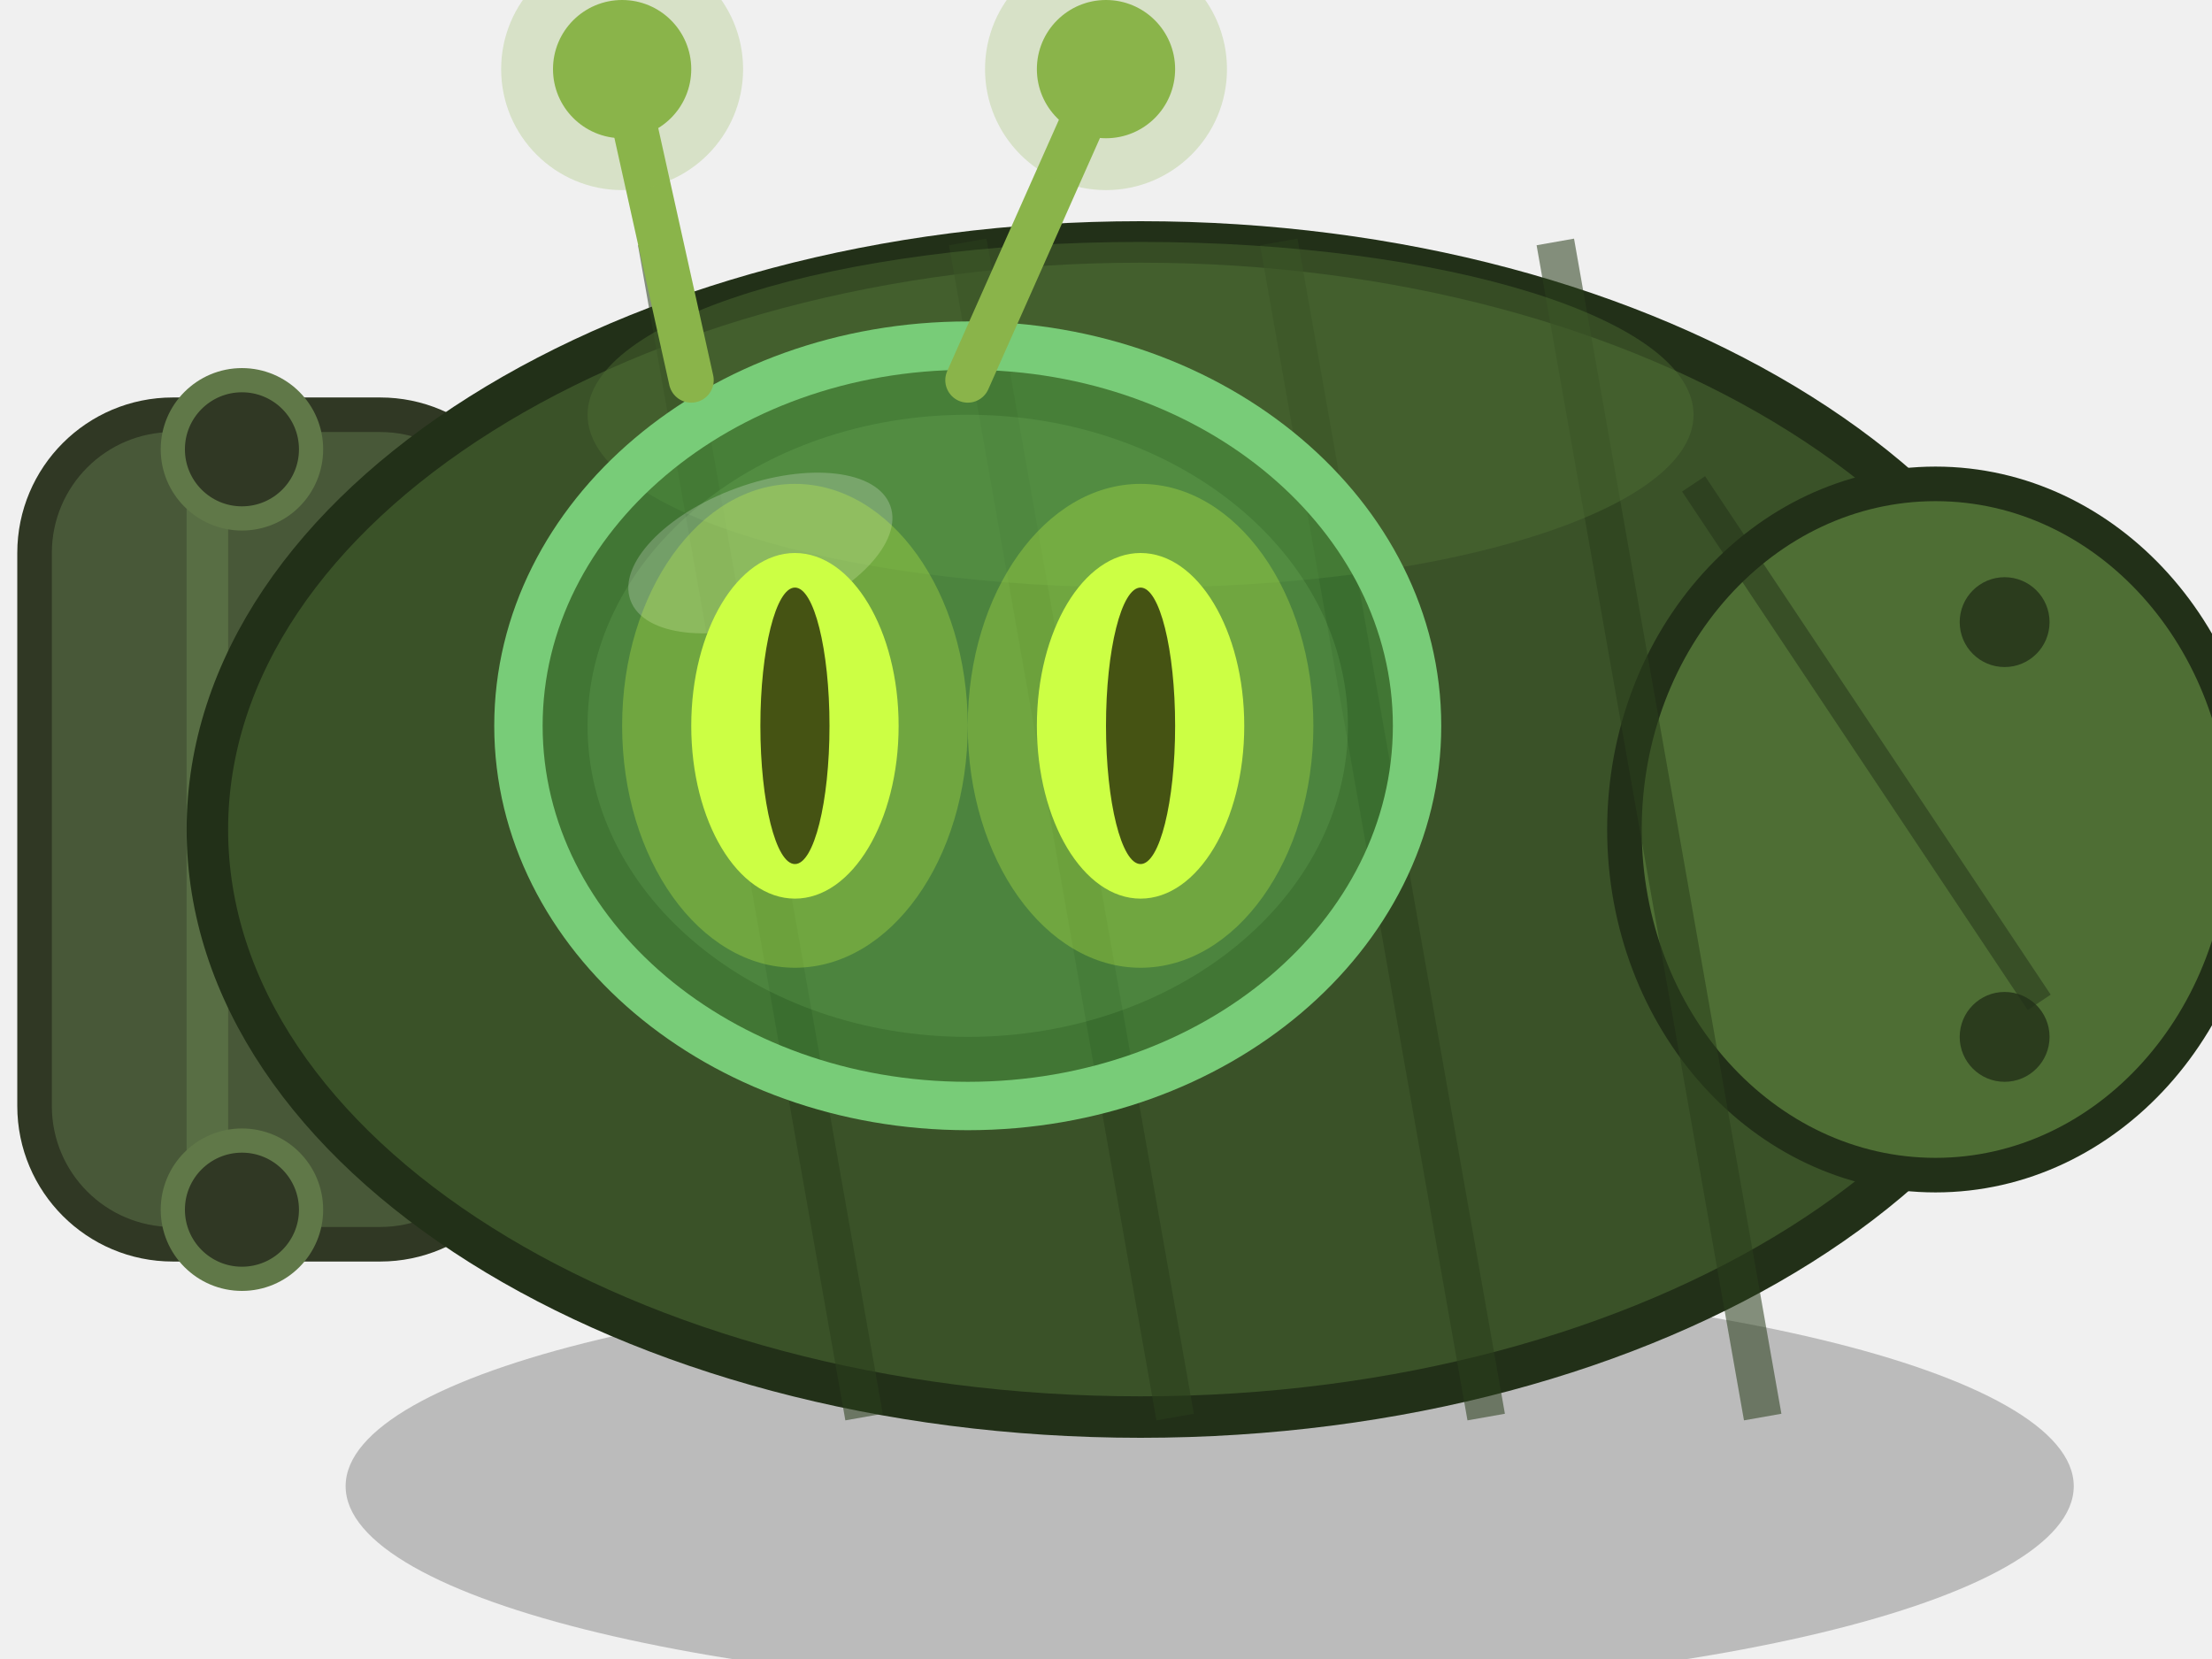
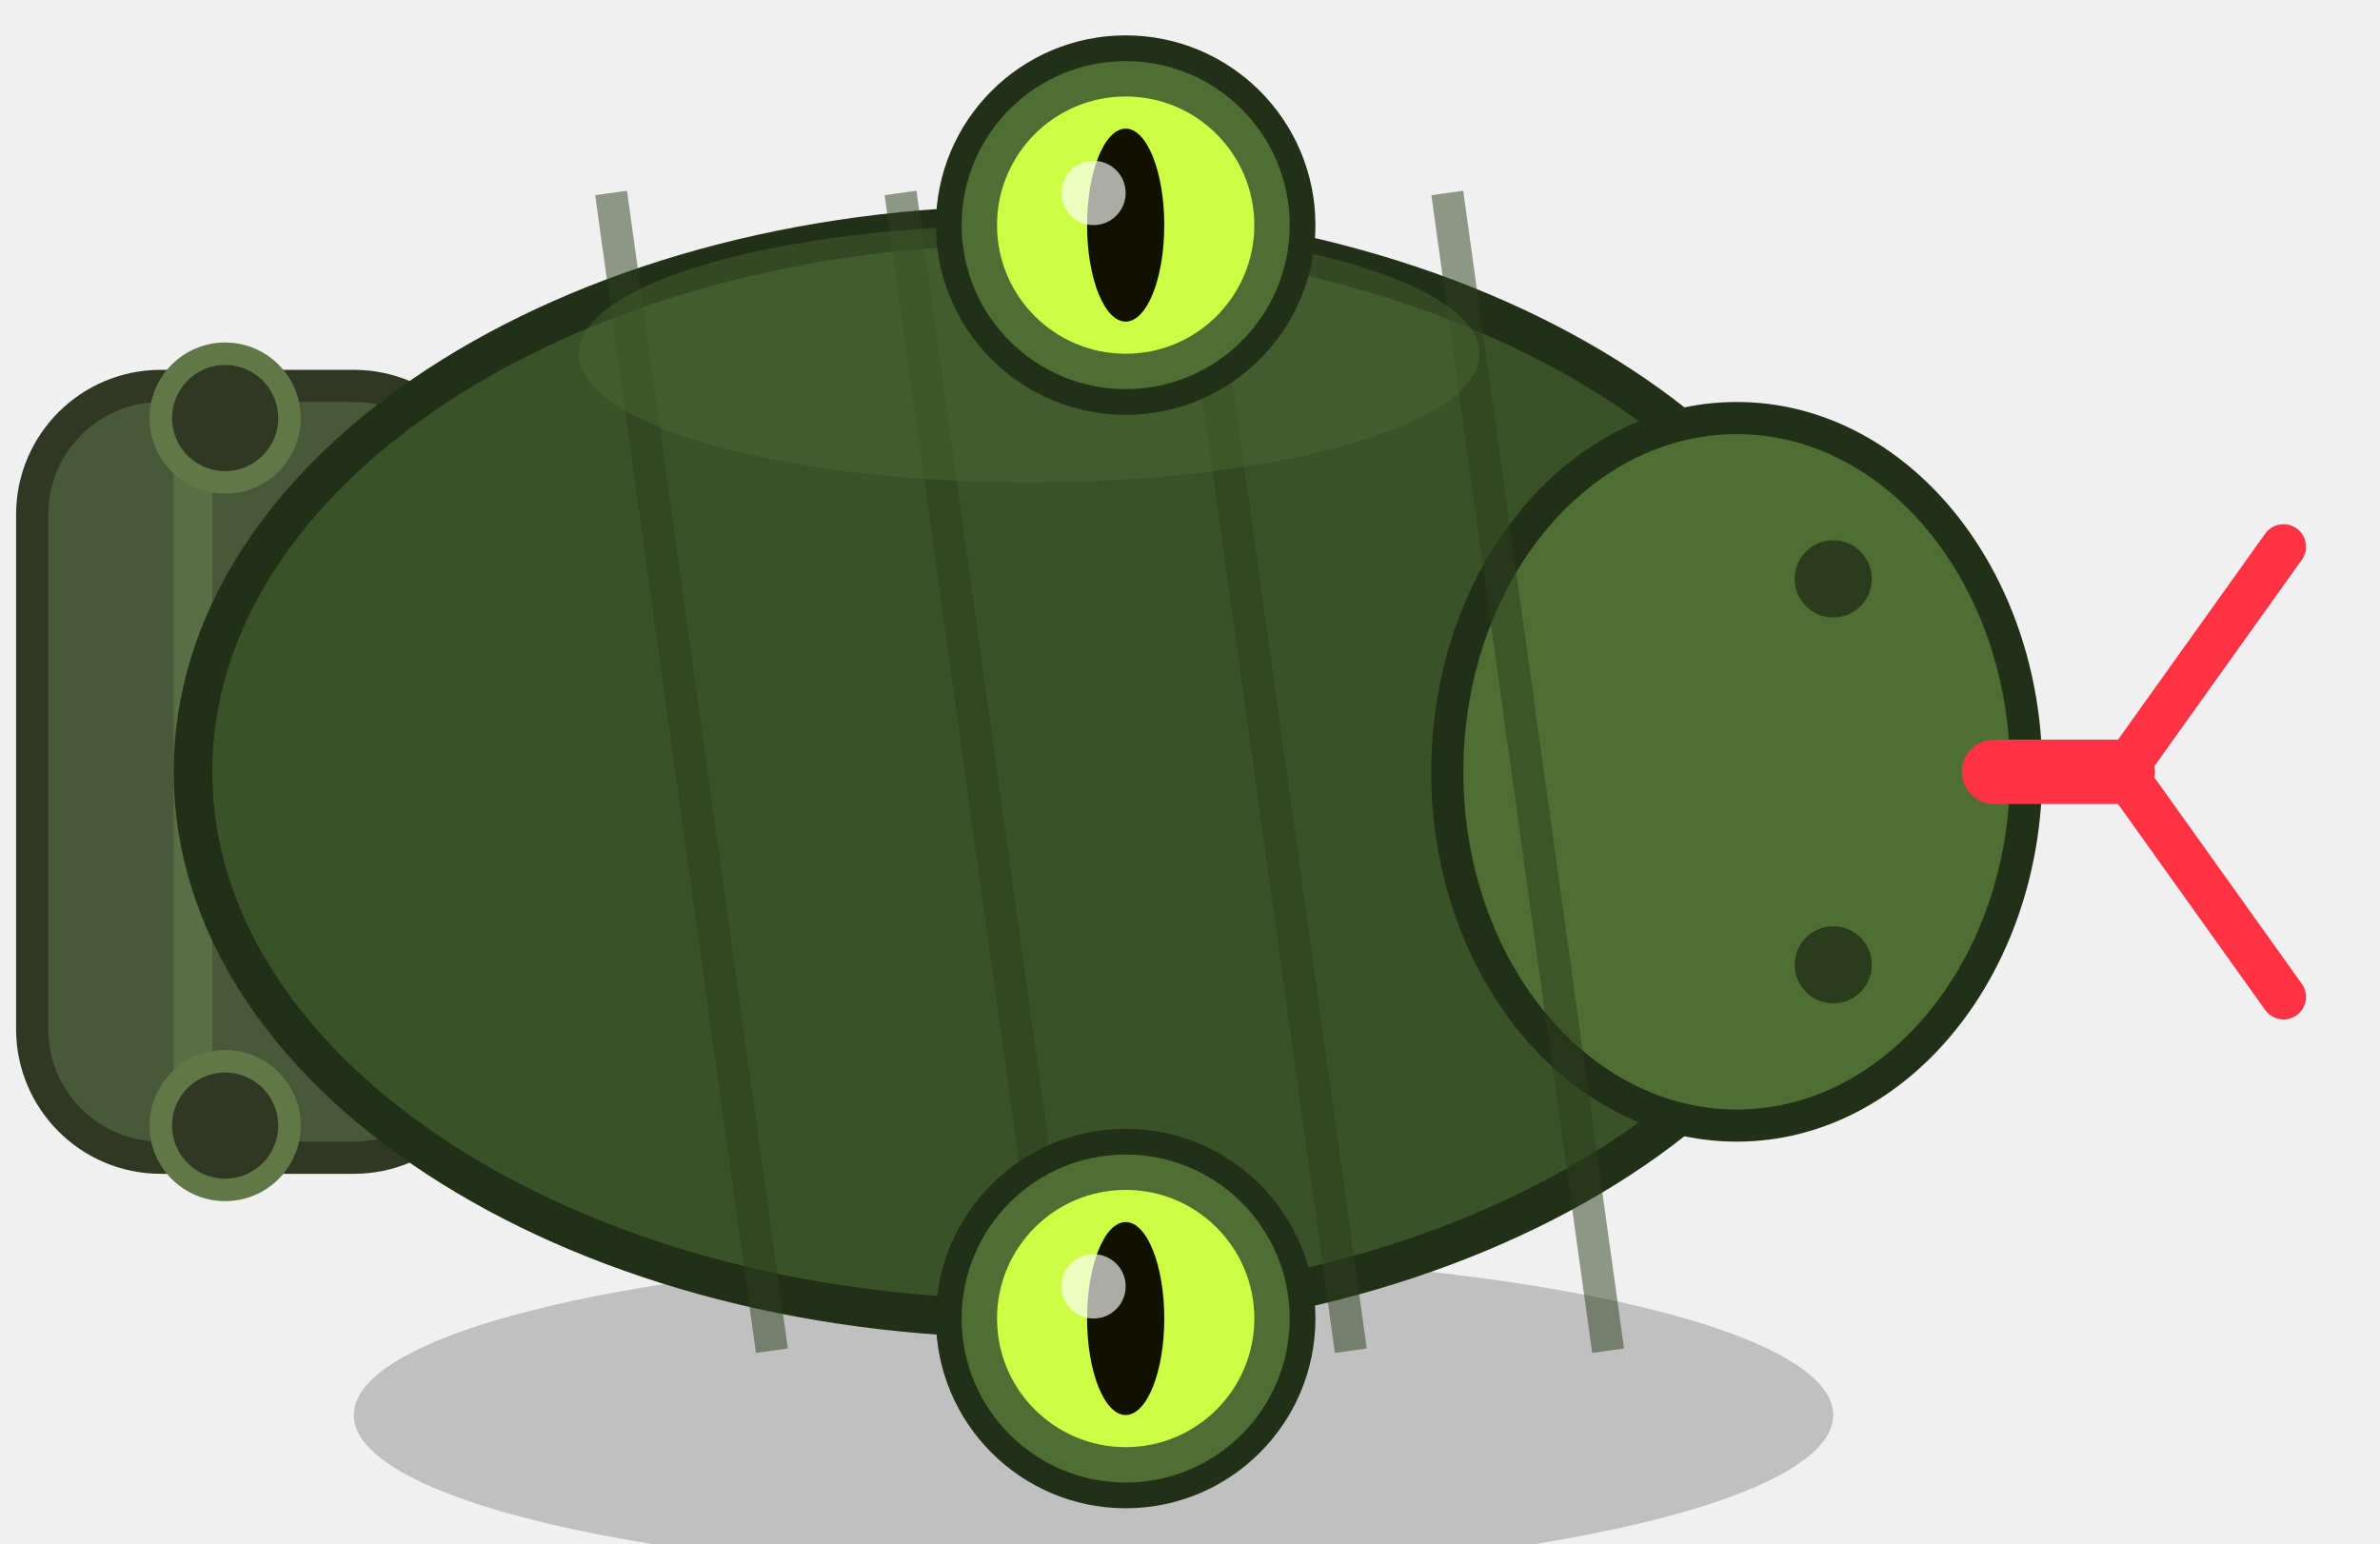
- <svg xmlns="http://www.w3.org/2000/svg" viewBox="0 0 64 48" width="64" height="48">
-   <ellipse cx="35" cy="43" rx="25" ry="6" fill="#000000" opacity="0.22" />
+ <svg xmlns="http://www.w3.org/2000/svg" viewBox="0 0 74 48" width="74" height="48">
+   <ellipse cx="34" cy="44" rx="23" ry="5" fill="#000000" opacity="0.20" />
  <rect x="1" y="12" width="14" height="24" rx="4" fill="#485838" stroke="#303824" stroke-width="1" />
  <line x1="6" y1="13" x2="6" y2="35" stroke="#607848" stroke-width="1.2" opacity="0.7" />
  <circle cx="7" cy="13" r="2" fill="#303824" stroke="#607848" stroke-width="0.7" />
  <circle cx="7" cy="35" r="2" fill="#303824" stroke="#607848" stroke-width="0.7" />
-   <ellipse cx="33" cy="24" rx="27" ry="17" fill="#3a5228" stroke="#223018" stroke-width="1.2" />
-   <ellipse cx="56" cy="24" rx="9" ry="10" fill="#4e6e34" stroke="#223018" stroke-width="1" />
-   <line x1="19" y1="7" x2="25" y2="41" stroke="#2a3e1c" stroke-width="1.1" opacity="0.55" />
-   <line x1="28" y1="7" x2="34" y2="41" stroke="#2a3e1c" stroke-width="1.1" opacity="0.55" />
-   <line x1="37" y1="7" x2="43" y2="41" stroke="#2a3e1c" stroke-width="1.1" opacity="0.55" />
-   <line x1="45" y1="7" x2="51" y2="41" stroke="#2a3e1c" stroke-width="1.1" opacity="0.55" />
-   <line x1="49" y1="14" x2="59" y2="29" stroke="#223018" stroke-width="0.8" opacity="0.5" />
-   <ellipse cx="33" cy="12" rx="16" ry="5" fill="#4e6e34" opacity="0.45" />
-   <ellipse cx="28" cy="21" rx="13" ry="11" fill="rgba(80,200,80,0.30)" stroke="#78cc78" stroke-width="1.4" />
-   <ellipse cx="28" cy="21" rx="11" ry="9" fill="#a0ee88" opacity="0.12" />
-   <ellipse cx="22" cy="16" rx="4" ry="2" fill="white" opacity="0.22" transform="rotate(-20,22,16)" />
-   <ellipse cx="23" cy="21" rx="3" ry="5" fill="#ccff44" />
-   <ellipse cx="33" cy="21" rx="3" ry="5" fill="#ccff44" />
-   <ellipse cx="23" cy="21" rx="1" ry="4" fill="#111100" />
-   <ellipse cx="33" cy="21" rx="1" ry="4" fill="#111100" />
-   <ellipse cx="23" cy="21" rx="5" ry="7" fill="#ccff44" opacity="0.28" />
-   <ellipse cx="33" cy="21" rx="5" ry="7" fill="#ccff44" opacity="0.28" />
-   <line x1="20" y1="11" x2="18" y2="2" stroke="#8ab44a" stroke-width="1.3" stroke-linecap="round" />
-   <circle cx="18" cy="2" r="2" fill="#8ab44a" />
-   <circle cx="18" cy="2" r="3.5" fill="#8ab44a" opacity="0.25" />
-   <line x1="28" y1="11" x2="32" y2="2" stroke="#8ab44a" stroke-width="1.3" stroke-linecap="round" />
-   <circle cx="32" cy="2" r="2" fill="#8ab44a" />
-   <circle cx="32" cy="2" r="3.5" fill="#8ab44a" opacity="0.25" />
-   <circle cx="58" cy="18" r="1.3" fill="#223018" opacity="0.8" />
-   <circle cx="58" cy="30" r="1.3" fill="#223018" opacity="0.8" />
+   <ellipse cx="32" cy="24" rx="26" ry="17" fill="#3a5228" stroke="#223018" stroke-width="1.2" />
+   <ellipse cx="54" cy="24" rx="9" ry="11" fill="#4e6e34" stroke="#223018" stroke-width="1" />
+   <line x1="19" y1="6" x2="24" y2="42" stroke="#2a3e1c" stroke-width="1" opacity="0.50" />
+   <line x1="28" y1="6" x2="33" y2="42" stroke="#2a3e1c" stroke-width="1" opacity="0.50" />
+   <line x1="37" y1="6" x2="42" y2="42" stroke="#2a3e1c" stroke-width="1" opacity="0.50" />
+   <line x1="45" y1="6" x2="50" y2="42" stroke="#2a3e1c" stroke-width="1" opacity="0.50" />
+   <ellipse cx="32" cy="11" rx="14" ry="4" fill="#4e6e34" opacity="0.38" />
+   <line x1="62" y1="24" x2="66" y2="24" stroke="#ff3344" stroke-width="2" stroke-linecap="round" />
+   <line x1="66" y1="24" x2="71" y2="17" stroke="#ff3344" stroke-width="1.4" stroke-linecap="round" />
+   <line x1="66" y1="24" x2="71" y2="31" stroke="#ff3344" stroke-width="1.4" stroke-linecap="round" />
+   <circle cx="35" cy="7" r="5.5" fill="#4e6e34" stroke="#223018" stroke-width="0.8" />
+   <circle cx="35" cy="7" r="4" fill="#ccff44" />
+   <ellipse cx="35" cy="7" rx="1.2" ry="3" fill="#111100" />
+   <circle cx="34" cy="6" r="1" fill="white" opacity="0.65" />
+   <circle cx="35" cy="41" r="5.5" fill="#4e6e34" stroke="#223018" stroke-width="0.8" />
+   <circle cx="35" cy="41" r="4" fill="#ccff44" />
+   <ellipse cx="35" cy="41" rx="1.2" ry="3" fill="#111100" />
+   <circle cx="34" cy="40" r="1" fill="white" opacity="0.65" />
+   <circle cx="57" cy="18" r="1.2" fill="#223018" opacity="0.8" />
+   <circle cx="57" cy="30" r="1.2" fill="#223018" opacity="0.8" />
</svg>
